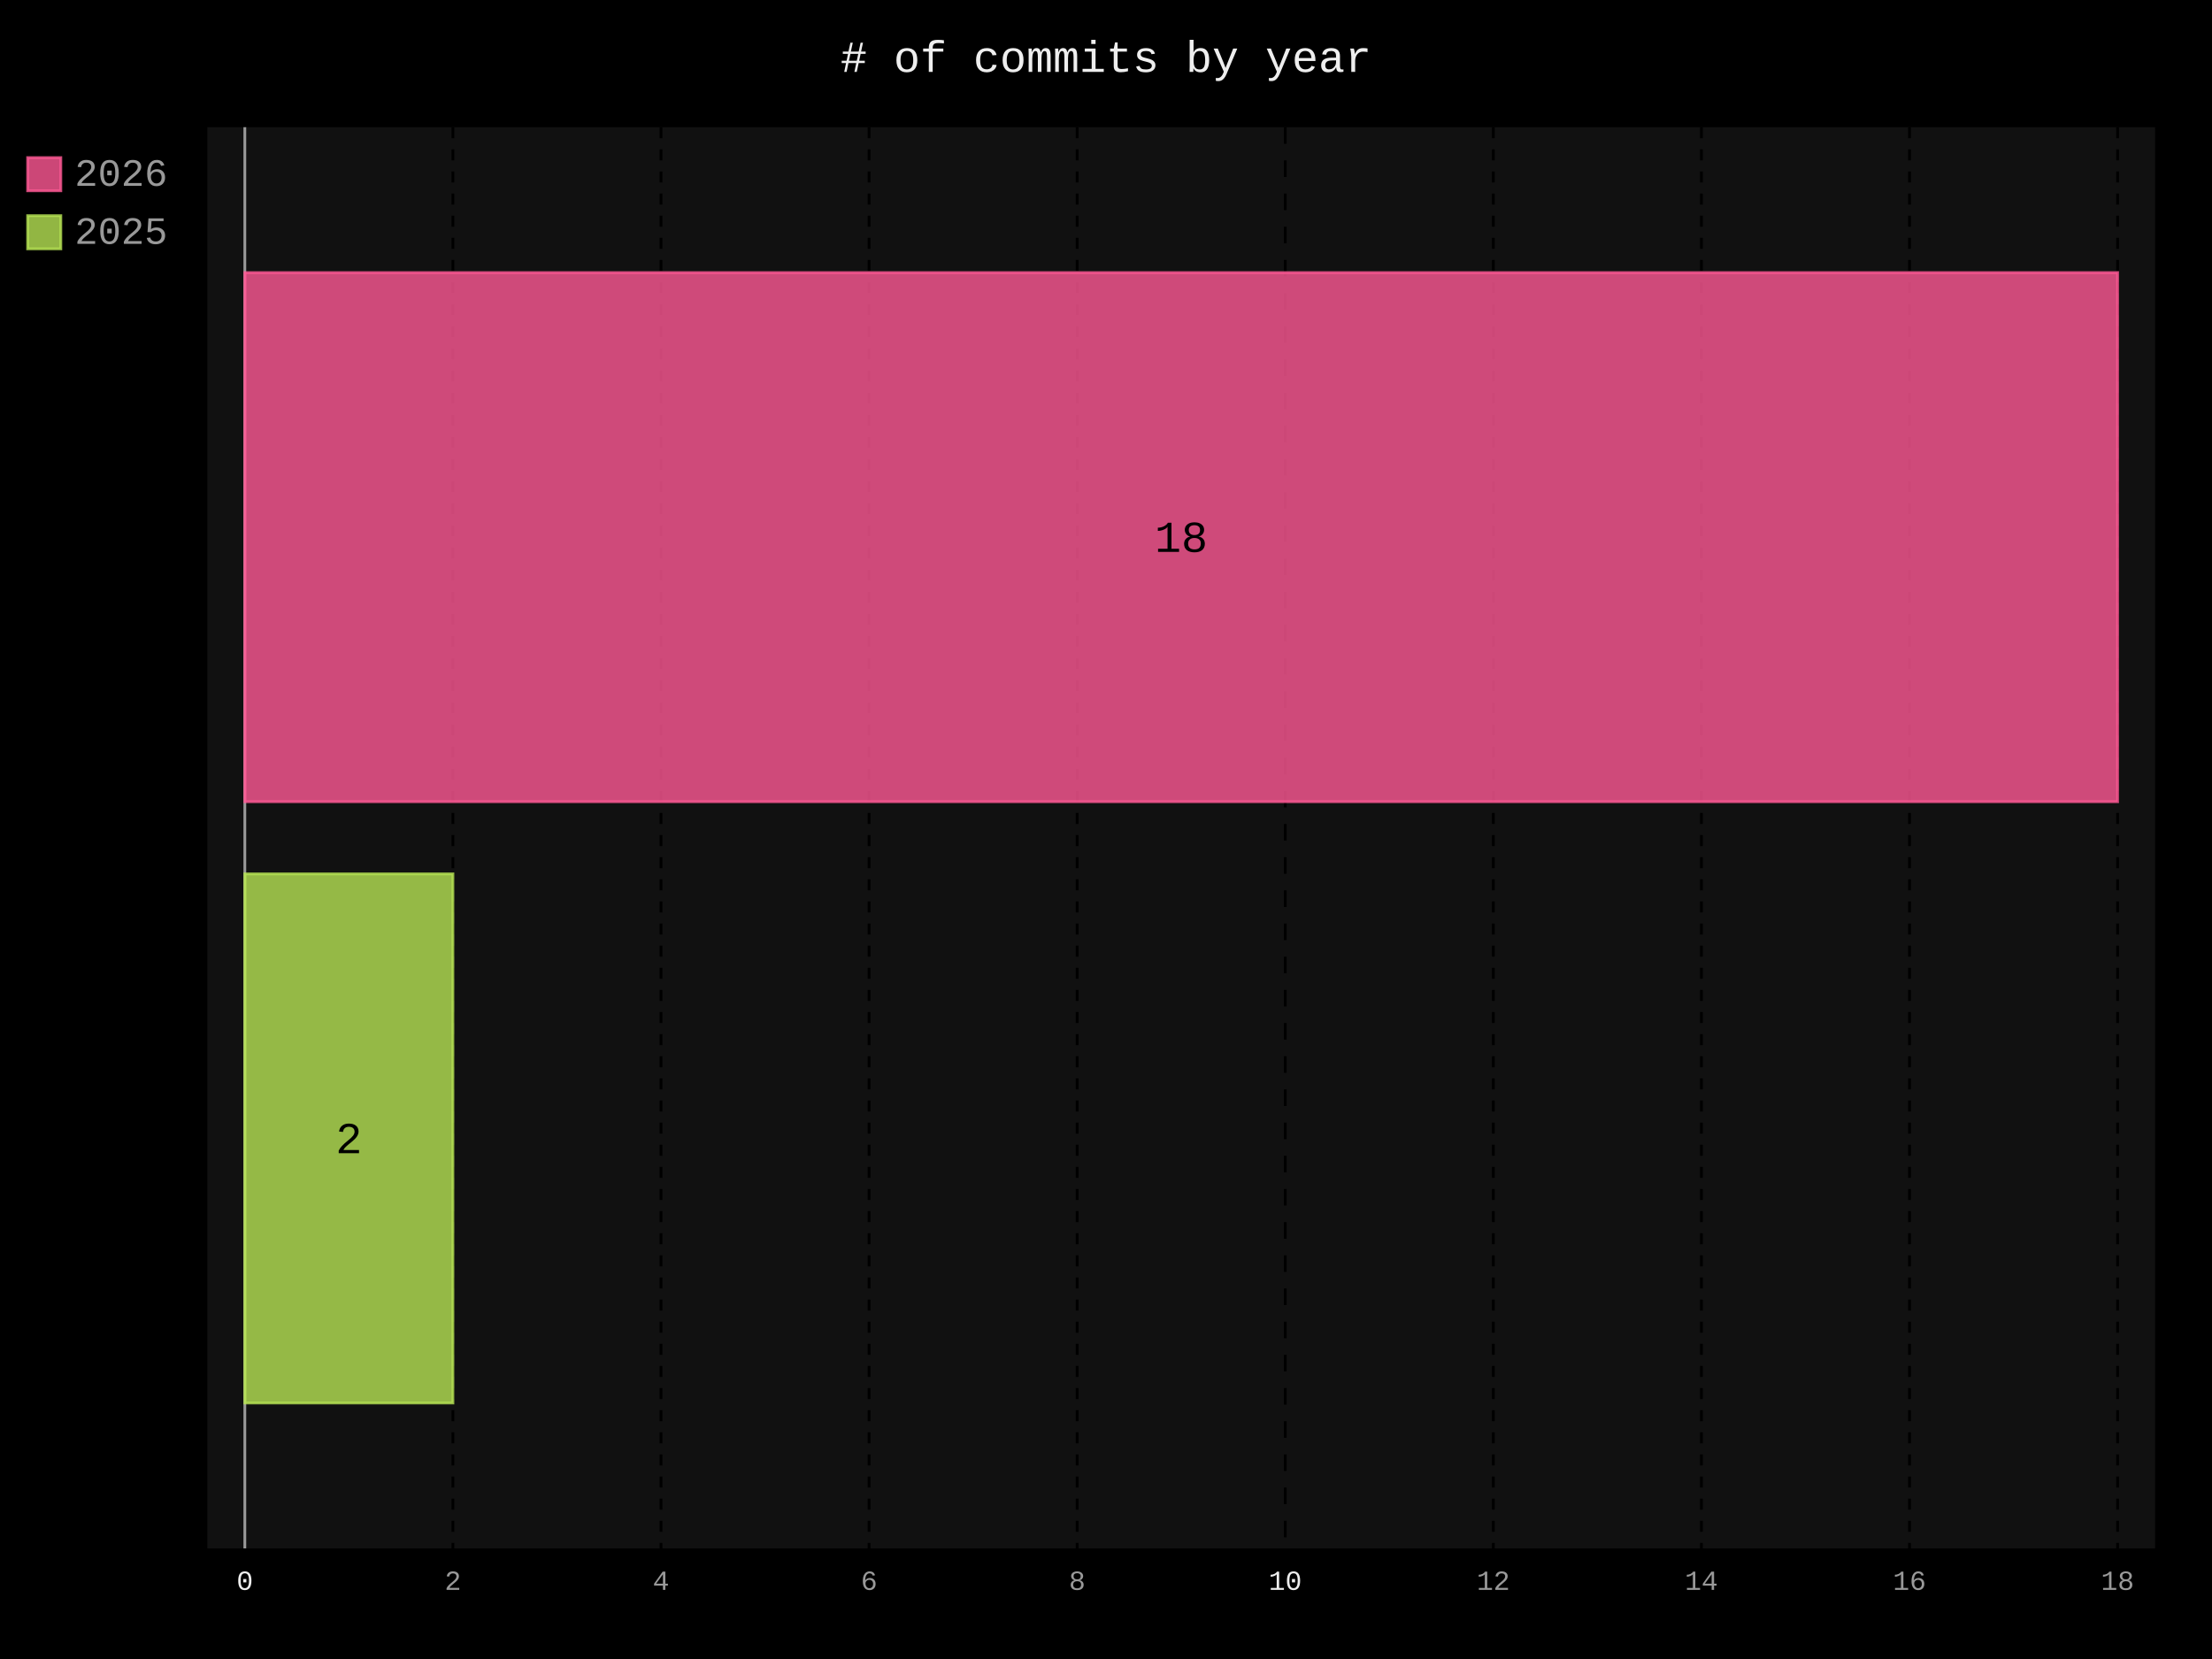
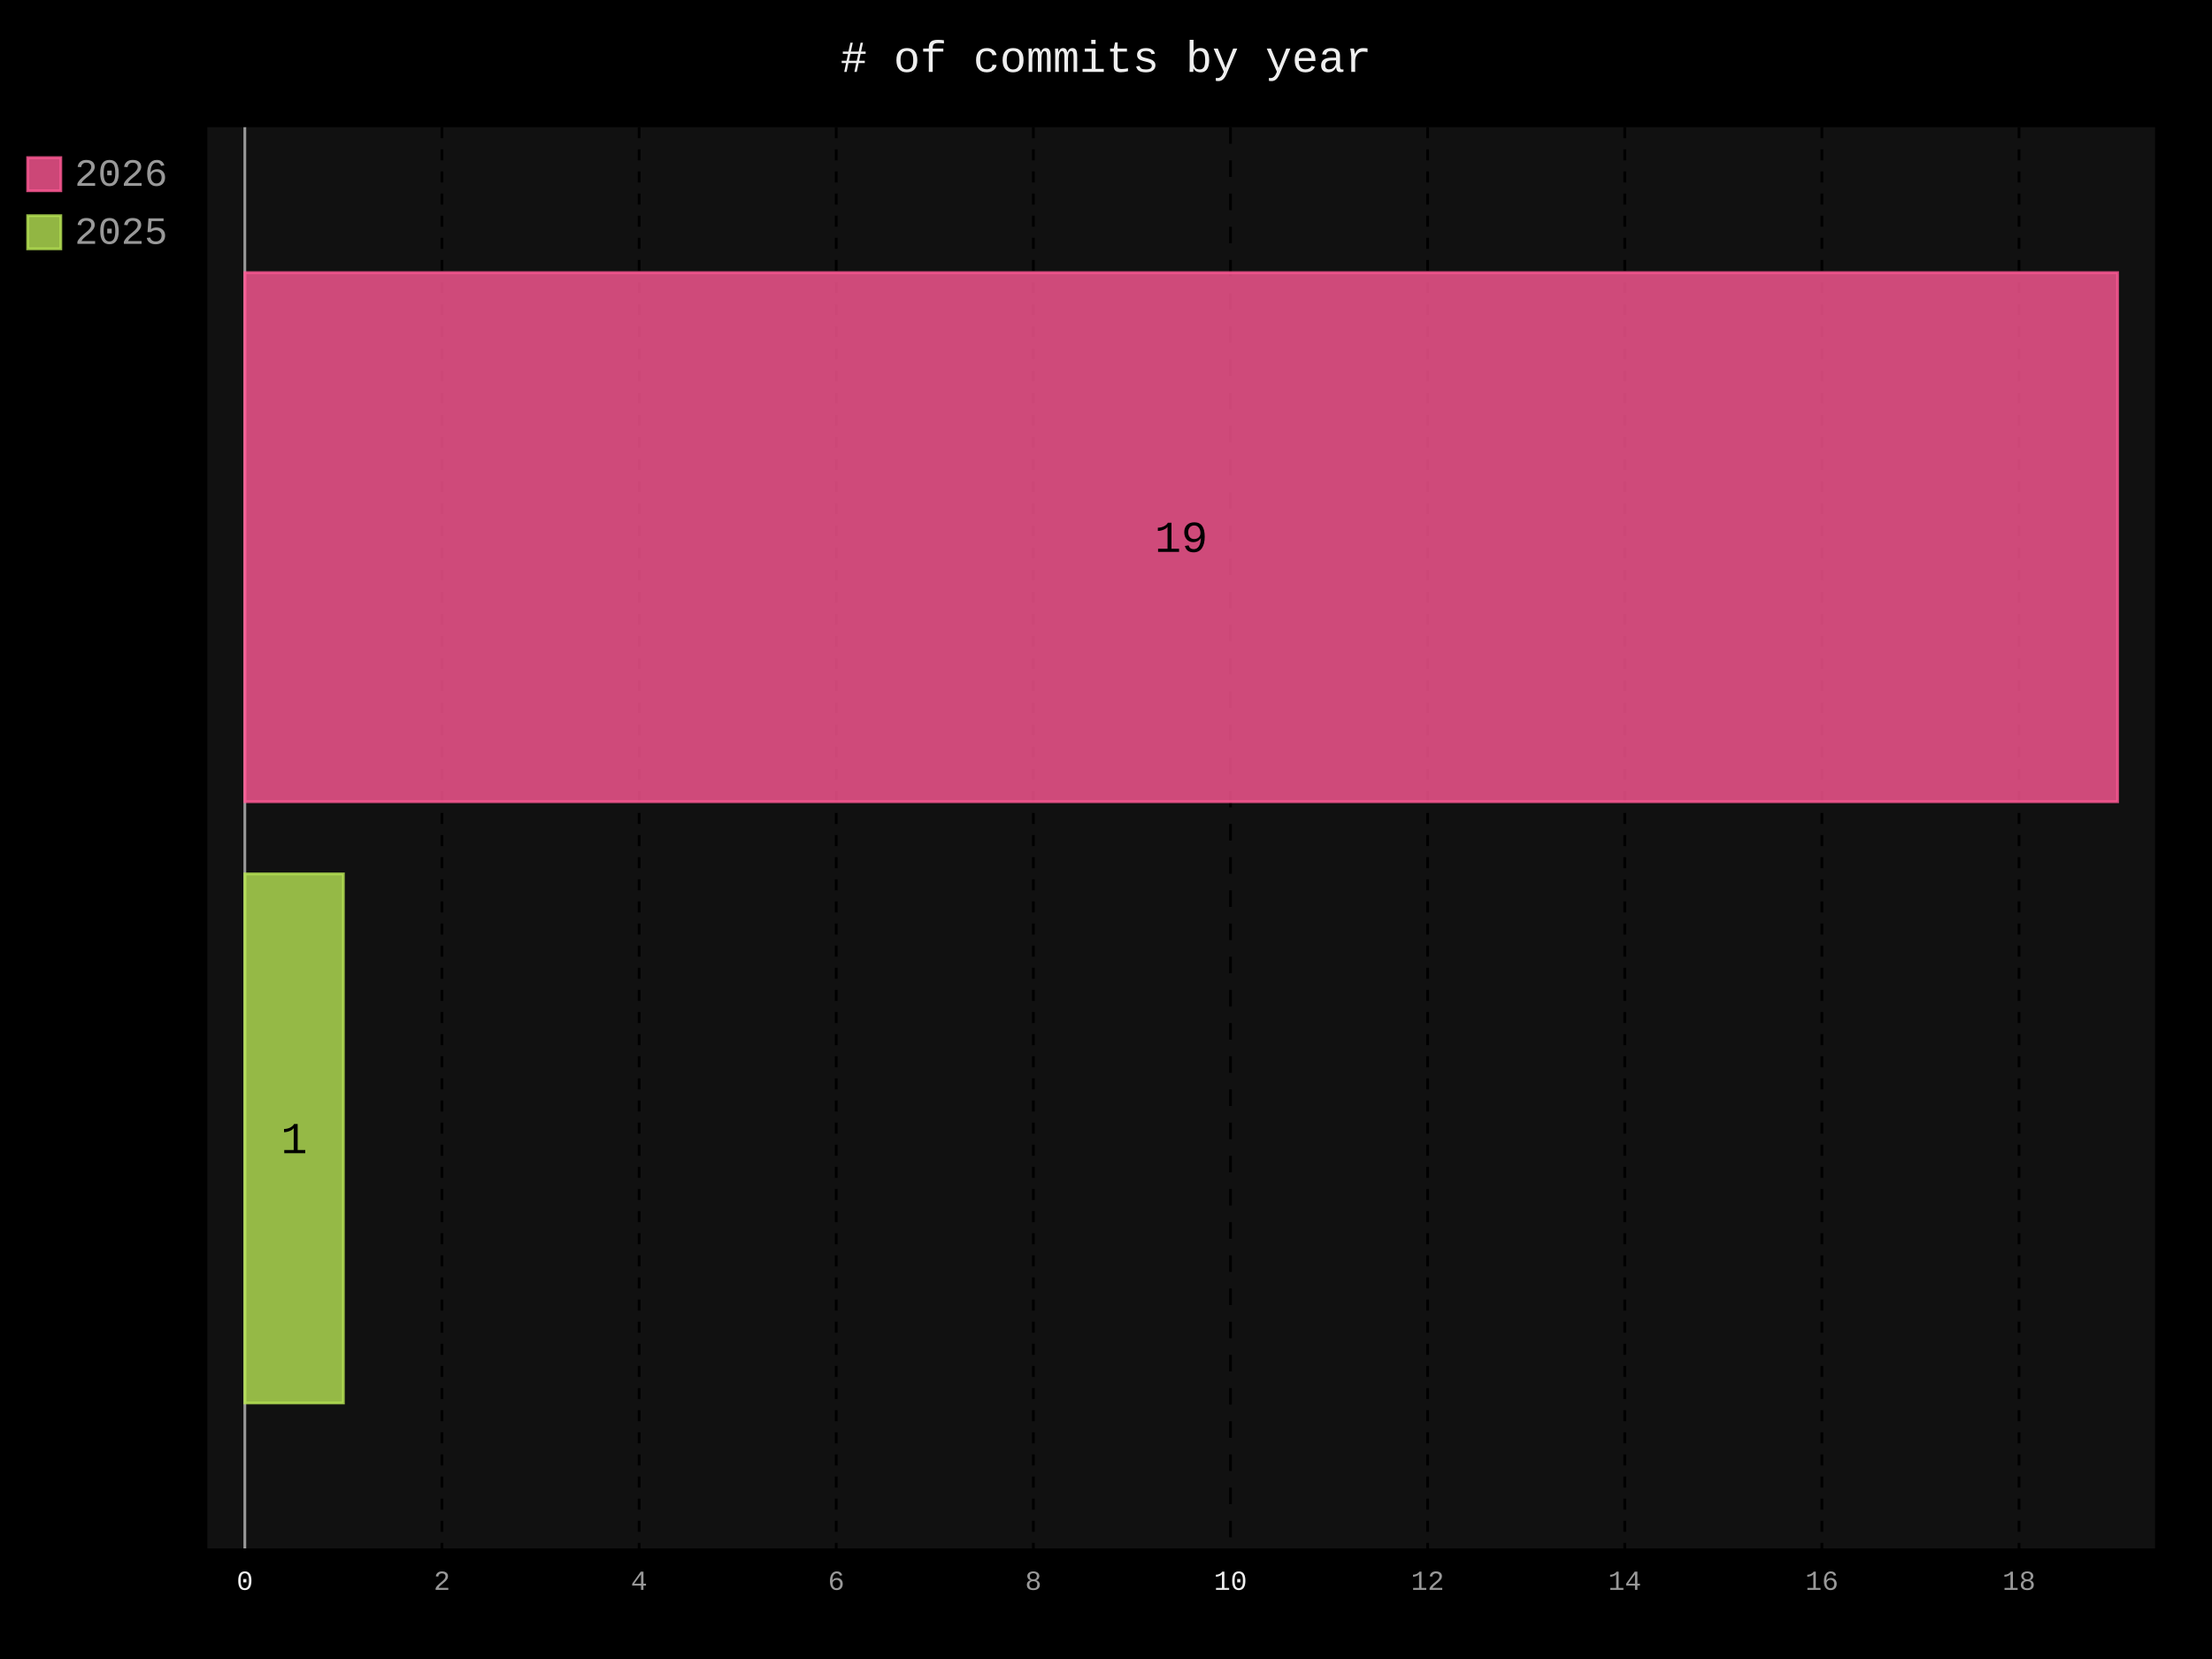
- <svg xmlns="http://www.w3.org/2000/svg" id="chart-3acf0cd7-fd05-4077-9682-4863151da76e" class="pygal-chart" viewBox="0 0 800 600">
+ <svg xmlns="http://www.w3.org/2000/svg" id="chart-fced9d20-7863-4a7e-ba52-9bc921e18196" class="pygal-chart" viewBox="0 0 800 600">
  <defs>
-     <style type="text/css">#chart-3acf0cd7-fd05-4077-9682-4863151da76e{-webkit-user-select:none;-webkit-font-smoothing:antialiased;font-family:Consolas,"Liberation Mono",Menlo,Courier,monospace}#chart-3acf0cd7-fd05-4077-9682-4863151da76e .title{font-family:Consolas,"Liberation Mono",Menlo,Courier,monospace;font-size:16px}#chart-3acf0cd7-fd05-4077-9682-4863151da76e .legends .legend text{font-family:Consolas,"Liberation Mono",Menlo,Courier,monospace;font-size:14px}#chart-3acf0cd7-fd05-4077-9682-4863151da76e .axis text{font-family:Consolas,"Liberation Mono",Menlo,Courier,monospace;font-size:10px}#chart-3acf0cd7-fd05-4077-9682-4863151da76e .axis text.major{font-family:Consolas,"Liberation Mono",Menlo,Courier,monospace;font-size:10px}#chart-3acf0cd7-fd05-4077-9682-4863151da76e .text-overlay text.value{font-family:Consolas,"Liberation Mono",Menlo,Courier,monospace;font-size:16px}#chart-3acf0cd7-fd05-4077-9682-4863151da76e .text-overlay text.label{font-family:Consolas,"Liberation Mono",Menlo,Courier,monospace;font-size:10px}#chart-3acf0cd7-fd05-4077-9682-4863151da76e .tooltip{font-family:Consolas,"Liberation Mono",Menlo,Courier,monospace;font-size:14px}#chart-3acf0cd7-fd05-4077-9682-4863151da76e text.no_data{font-family:Consolas,"Liberation Mono",Menlo,Courier,monospace;font-size:64px}
- #chart-3acf0cd7-fd05-4077-9682-4863151da76e{background-color:black}#chart-3acf0cd7-fd05-4077-9682-4863151da76e path,#chart-3acf0cd7-fd05-4077-9682-4863151da76e line,#chart-3acf0cd7-fd05-4077-9682-4863151da76e rect,#chart-3acf0cd7-fd05-4077-9682-4863151da76e circle{-webkit-transition:250ms;-moz-transition:250ms;transition:250ms}#chart-3acf0cd7-fd05-4077-9682-4863151da76e .graph &gt; .background{fill:black}#chart-3acf0cd7-fd05-4077-9682-4863151da76e .plot &gt; .background{fill:#111}#chart-3acf0cd7-fd05-4077-9682-4863151da76e .graph{fill:#999}#chart-3acf0cd7-fd05-4077-9682-4863151da76e text.no_data{fill:#eee}#chart-3acf0cd7-fd05-4077-9682-4863151da76e .title{fill:#eee}#chart-3acf0cd7-fd05-4077-9682-4863151da76e .legends .legend text{fill:#999}#chart-3acf0cd7-fd05-4077-9682-4863151da76e .legends .legend:hover text{fill:#eee}#chart-3acf0cd7-fd05-4077-9682-4863151da76e .axis .line{stroke:#eee}#chart-3acf0cd7-fd05-4077-9682-4863151da76e .axis .guide.line{stroke:#555}#chart-3acf0cd7-fd05-4077-9682-4863151da76e .axis .major.line{stroke:#999}#chart-3acf0cd7-fd05-4077-9682-4863151da76e .axis text.major{fill:#eee}#chart-3acf0cd7-fd05-4077-9682-4863151da76e .axis.y .guides:hover .guide.line,#chart-3acf0cd7-fd05-4077-9682-4863151da76e .line-graph .axis.x .guides:hover .guide.line,#chart-3acf0cd7-fd05-4077-9682-4863151da76e .stackedline-graph .axis.x .guides:hover .guide.line,#chart-3acf0cd7-fd05-4077-9682-4863151da76e .xy-graph .axis.x .guides:hover .guide.line{stroke:#eee}#chart-3acf0cd7-fd05-4077-9682-4863151da76e .axis .guides:hover text{fill:#eee}#chart-3acf0cd7-fd05-4077-9682-4863151da76e .reactive{fill-opacity:.8;stroke-opacity:.8;stroke-width:1}#chart-3acf0cd7-fd05-4077-9682-4863151da76e .ci{stroke:#999}#chart-3acf0cd7-fd05-4077-9682-4863151da76e .reactive.active,#chart-3acf0cd7-fd05-4077-9682-4863151da76e .active .reactive{fill-opacity:.4;stroke-opacity:.9;stroke-width:4}#chart-3acf0cd7-fd05-4077-9682-4863151da76e .ci .reactive.active{stroke-width:1.5}#chart-3acf0cd7-fd05-4077-9682-4863151da76e .series text{fill:#eee}#chart-3acf0cd7-fd05-4077-9682-4863151da76e .tooltip rect{fill:#111;stroke:#eee;-webkit-transition:opacity 250ms;-moz-transition:opacity 250ms;transition:opacity 250ms}#chart-3acf0cd7-fd05-4077-9682-4863151da76e .tooltip .label{fill:#999}#chart-3acf0cd7-fd05-4077-9682-4863151da76e .tooltip .label{fill:#999}#chart-3acf0cd7-fd05-4077-9682-4863151da76e .tooltip .legend{font-size:.8em;fill:#555}#chart-3acf0cd7-fd05-4077-9682-4863151da76e .tooltip .x_label{font-size:.6em;fill:#eee}#chart-3acf0cd7-fd05-4077-9682-4863151da76e .tooltip .xlink{font-size:.5em;text-decoration:underline}#chart-3acf0cd7-fd05-4077-9682-4863151da76e .tooltip .value{font-size:1.5em}#chart-3acf0cd7-fd05-4077-9682-4863151da76e .bound{font-size:.5em}#chart-3acf0cd7-fd05-4077-9682-4863151da76e .max-value{font-size:.75em;fill:#555}#chart-3acf0cd7-fd05-4077-9682-4863151da76e .map-element{fill:#111;stroke:#555 !important}#chart-3acf0cd7-fd05-4077-9682-4863151da76e .map-element .reactive{fill-opacity:inherit;stroke-opacity:inherit}#chart-3acf0cd7-fd05-4077-9682-4863151da76e .color-0,#chart-3acf0cd7-fd05-4077-9682-4863151da76e .color-0 a:visited{stroke:#ff5995;fill:#ff5995}#chart-3acf0cd7-fd05-4077-9682-4863151da76e .color-1,#chart-3acf0cd7-fd05-4077-9682-4863151da76e .color-1 a:visited{stroke:#b6e354;fill:#b6e354}#chart-3acf0cd7-fd05-4077-9682-4863151da76e .text-overlay .color-0 text{fill:black}#chart-3acf0cd7-fd05-4077-9682-4863151da76e .text-overlay .color-1 text{fill:black}
- #chart-3acf0cd7-fd05-4077-9682-4863151da76e text.no_data{text-anchor:middle}#chart-3acf0cd7-fd05-4077-9682-4863151da76e .guide.line{fill:none}#chart-3acf0cd7-fd05-4077-9682-4863151da76e .centered{text-anchor:middle}#chart-3acf0cd7-fd05-4077-9682-4863151da76e .title{text-anchor:middle}#chart-3acf0cd7-fd05-4077-9682-4863151da76e .legends .legend text{fill-opacity:1}#chart-3acf0cd7-fd05-4077-9682-4863151da76e .axis.x text{text-anchor:middle}#chart-3acf0cd7-fd05-4077-9682-4863151da76e .axis.x:not(.web) text[transform]{text-anchor:start}#chart-3acf0cd7-fd05-4077-9682-4863151da76e .axis.x:not(.web) text[transform].backwards{text-anchor:end}#chart-3acf0cd7-fd05-4077-9682-4863151da76e .axis.y text{text-anchor:end}#chart-3acf0cd7-fd05-4077-9682-4863151da76e .axis.y text[transform].backwards{text-anchor:start}#chart-3acf0cd7-fd05-4077-9682-4863151da76e .axis.y2 text{text-anchor:start}#chart-3acf0cd7-fd05-4077-9682-4863151da76e .axis.y2 text[transform].backwards{text-anchor:end}#chart-3acf0cd7-fd05-4077-9682-4863151da76e .axis .guide.line{stroke-dasharray:4,4;stroke:black}#chart-3acf0cd7-fd05-4077-9682-4863151da76e .axis .major.guide.line{stroke-dasharray:6,6;stroke:black}#chart-3acf0cd7-fd05-4077-9682-4863151da76e .horizontal .axis.y .guide.line,#chart-3acf0cd7-fd05-4077-9682-4863151da76e .horizontal .axis.y2 .guide.line,#chart-3acf0cd7-fd05-4077-9682-4863151da76e .vertical .axis.x .guide.line{opacity:0}#chart-3acf0cd7-fd05-4077-9682-4863151da76e .horizontal .axis.always_show .guide.line,#chart-3acf0cd7-fd05-4077-9682-4863151da76e .vertical .axis.always_show .guide.line{opacity:1 !important}#chart-3acf0cd7-fd05-4077-9682-4863151da76e .axis.y .guides:hover .guide.line,#chart-3acf0cd7-fd05-4077-9682-4863151da76e .axis.y2 .guides:hover .guide.line,#chart-3acf0cd7-fd05-4077-9682-4863151da76e .axis.x .guides:hover .guide.line{opacity:1}#chart-3acf0cd7-fd05-4077-9682-4863151da76e .axis .guides:hover text{opacity:1}#chart-3acf0cd7-fd05-4077-9682-4863151da76e .nofill{fill:none}#chart-3acf0cd7-fd05-4077-9682-4863151da76e .subtle-fill{fill-opacity:.2}#chart-3acf0cd7-fd05-4077-9682-4863151da76e .dot{stroke-width:1px;fill-opacity:1;stroke-opacity:1}#chart-3acf0cd7-fd05-4077-9682-4863151da76e .dot.active{stroke-width:5px}#chart-3acf0cd7-fd05-4077-9682-4863151da76e .dot.negative{fill:transparent}#chart-3acf0cd7-fd05-4077-9682-4863151da76e text,#chart-3acf0cd7-fd05-4077-9682-4863151da76e tspan{stroke:none !important}#chart-3acf0cd7-fd05-4077-9682-4863151da76e .series text.active{opacity:1}#chart-3acf0cd7-fd05-4077-9682-4863151da76e .tooltip rect{fill-opacity:.95;stroke-width:.5}#chart-3acf0cd7-fd05-4077-9682-4863151da76e .tooltip text{fill-opacity:1}#chart-3acf0cd7-fd05-4077-9682-4863151da76e .showable{visibility:hidden}#chart-3acf0cd7-fd05-4077-9682-4863151da76e .showable.shown{visibility:visible}#chart-3acf0cd7-fd05-4077-9682-4863151da76e .gauge-background{fill:rgba(229,229,229,1);stroke:none}#chart-3acf0cd7-fd05-4077-9682-4863151da76e .bg-lines{stroke:black;stroke-width:2px}</style>
+     <style type="text/css">#chart-fced9d20-7863-4a7e-ba52-9bc921e18196{-webkit-user-select:none;-webkit-font-smoothing:antialiased;font-family:Consolas,"Liberation Mono",Menlo,Courier,monospace}#chart-fced9d20-7863-4a7e-ba52-9bc921e18196 .title{font-family:Consolas,"Liberation Mono",Menlo,Courier,monospace;font-size:16px}#chart-fced9d20-7863-4a7e-ba52-9bc921e18196 .legends .legend text{font-family:Consolas,"Liberation Mono",Menlo,Courier,monospace;font-size:14px}#chart-fced9d20-7863-4a7e-ba52-9bc921e18196 .axis text{font-family:Consolas,"Liberation Mono",Menlo,Courier,monospace;font-size:10px}#chart-fced9d20-7863-4a7e-ba52-9bc921e18196 .axis text.major{font-family:Consolas,"Liberation Mono",Menlo,Courier,monospace;font-size:10px}#chart-fced9d20-7863-4a7e-ba52-9bc921e18196 .text-overlay text.value{font-family:Consolas,"Liberation Mono",Menlo,Courier,monospace;font-size:16px}#chart-fced9d20-7863-4a7e-ba52-9bc921e18196 .text-overlay text.label{font-family:Consolas,"Liberation Mono",Menlo,Courier,monospace;font-size:10px}#chart-fced9d20-7863-4a7e-ba52-9bc921e18196 .tooltip{font-family:Consolas,"Liberation Mono",Menlo,Courier,monospace;font-size:14px}#chart-fced9d20-7863-4a7e-ba52-9bc921e18196 text.no_data{font-family:Consolas,"Liberation Mono",Menlo,Courier,monospace;font-size:64px}
+ #chart-fced9d20-7863-4a7e-ba52-9bc921e18196{background-color:black}#chart-fced9d20-7863-4a7e-ba52-9bc921e18196 path,#chart-fced9d20-7863-4a7e-ba52-9bc921e18196 line,#chart-fced9d20-7863-4a7e-ba52-9bc921e18196 rect,#chart-fced9d20-7863-4a7e-ba52-9bc921e18196 circle{-webkit-transition:250ms;-moz-transition:250ms;transition:250ms}#chart-fced9d20-7863-4a7e-ba52-9bc921e18196 .graph &gt; .background{fill:black}#chart-fced9d20-7863-4a7e-ba52-9bc921e18196 .plot &gt; .background{fill:#111}#chart-fced9d20-7863-4a7e-ba52-9bc921e18196 .graph{fill:#999}#chart-fced9d20-7863-4a7e-ba52-9bc921e18196 text.no_data{fill:#eee}#chart-fced9d20-7863-4a7e-ba52-9bc921e18196 .title{fill:#eee}#chart-fced9d20-7863-4a7e-ba52-9bc921e18196 .legends .legend text{fill:#999}#chart-fced9d20-7863-4a7e-ba52-9bc921e18196 .legends .legend:hover text{fill:#eee}#chart-fced9d20-7863-4a7e-ba52-9bc921e18196 .axis .line{stroke:#eee}#chart-fced9d20-7863-4a7e-ba52-9bc921e18196 .axis .guide.line{stroke:#555}#chart-fced9d20-7863-4a7e-ba52-9bc921e18196 .axis .major.line{stroke:#999}#chart-fced9d20-7863-4a7e-ba52-9bc921e18196 .axis text.major{fill:#eee}#chart-fced9d20-7863-4a7e-ba52-9bc921e18196 .axis.y .guides:hover .guide.line,#chart-fced9d20-7863-4a7e-ba52-9bc921e18196 .line-graph .axis.x .guides:hover .guide.line,#chart-fced9d20-7863-4a7e-ba52-9bc921e18196 .stackedline-graph .axis.x .guides:hover .guide.line,#chart-fced9d20-7863-4a7e-ba52-9bc921e18196 .xy-graph .axis.x .guides:hover .guide.line{stroke:#eee}#chart-fced9d20-7863-4a7e-ba52-9bc921e18196 .axis .guides:hover text{fill:#eee}#chart-fced9d20-7863-4a7e-ba52-9bc921e18196 .reactive{fill-opacity:.8;stroke-opacity:.8;stroke-width:1}#chart-fced9d20-7863-4a7e-ba52-9bc921e18196 .ci{stroke:#999}#chart-fced9d20-7863-4a7e-ba52-9bc921e18196 .reactive.active,#chart-fced9d20-7863-4a7e-ba52-9bc921e18196 .active .reactive{fill-opacity:.4;stroke-opacity:.9;stroke-width:4}#chart-fced9d20-7863-4a7e-ba52-9bc921e18196 .ci .reactive.active{stroke-width:1.5}#chart-fced9d20-7863-4a7e-ba52-9bc921e18196 .series text{fill:#eee}#chart-fced9d20-7863-4a7e-ba52-9bc921e18196 .tooltip rect{fill:#111;stroke:#eee;-webkit-transition:opacity 250ms;-moz-transition:opacity 250ms;transition:opacity 250ms}#chart-fced9d20-7863-4a7e-ba52-9bc921e18196 .tooltip .label{fill:#999}#chart-fced9d20-7863-4a7e-ba52-9bc921e18196 .tooltip .label{fill:#999}#chart-fced9d20-7863-4a7e-ba52-9bc921e18196 .tooltip .legend{font-size:.8em;fill:#555}#chart-fced9d20-7863-4a7e-ba52-9bc921e18196 .tooltip .x_label{font-size:.6em;fill:#eee}#chart-fced9d20-7863-4a7e-ba52-9bc921e18196 .tooltip .xlink{font-size:.5em;text-decoration:underline}#chart-fced9d20-7863-4a7e-ba52-9bc921e18196 .tooltip .value{font-size:1.5em}#chart-fced9d20-7863-4a7e-ba52-9bc921e18196 .bound{font-size:.5em}#chart-fced9d20-7863-4a7e-ba52-9bc921e18196 .max-value{font-size:.75em;fill:#555}#chart-fced9d20-7863-4a7e-ba52-9bc921e18196 .map-element{fill:#111;stroke:#555 !important}#chart-fced9d20-7863-4a7e-ba52-9bc921e18196 .map-element .reactive{fill-opacity:inherit;stroke-opacity:inherit}#chart-fced9d20-7863-4a7e-ba52-9bc921e18196 .color-0,#chart-fced9d20-7863-4a7e-ba52-9bc921e18196 .color-0 a:visited{stroke:#ff5995;fill:#ff5995}#chart-fced9d20-7863-4a7e-ba52-9bc921e18196 .color-1,#chart-fced9d20-7863-4a7e-ba52-9bc921e18196 .color-1 a:visited{stroke:#b6e354;fill:#b6e354}#chart-fced9d20-7863-4a7e-ba52-9bc921e18196 .text-overlay .color-0 text{fill:black}#chart-fced9d20-7863-4a7e-ba52-9bc921e18196 .text-overlay .color-1 text{fill:black}
+ #chart-fced9d20-7863-4a7e-ba52-9bc921e18196 text.no_data{text-anchor:middle}#chart-fced9d20-7863-4a7e-ba52-9bc921e18196 .guide.line{fill:none}#chart-fced9d20-7863-4a7e-ba52-9bc921e18196 .centered{text-anchor:middle}#chart-fced9d20-7863-4a7e-ba52-9bc921e18196 .title{text-anchor:middle}#chart-fced9d20-7863-4a7e-ba52-9bc921e18196 .legends .legend text{fill-opacity:1}#chart-fced9d20-7863-4a7e-ba52-9bc921e18196 .axis.x text{text-anchor:middle}#chart-fced9d20-7863-4a7e-ba52-9bc921e18196 .axis.x:not(.web) text[transform]{text-anchor:start}#chart-fced9d20-7863-4a7e-ba52-9bc921e18196 .axis.x:not(.web) text[transform].backwards{text-anchor:end}#chart-fced9d20-7863-4a7e-ba52-9bc921e18196 .axis.y text{text-anchor:end}#chart-fced9d20-7863-4a7e-ba52-9bc921e18196 .axis.y text[transform].backwards{text-anchor:start}#chart-fced9d20-7863-4a7e-ba52-9bc921e18196 .axis.y2 text{text-anchor:start}#chart-fced9d20-7863-4a7e-ba52-9bc921e18196 .axis.y2 text[transform].backwards{text-anchor:end}#chart-fced9d20-7863-4a7e-ba52-9bc921e18196 .axis .guide.line{stroke-dasharray:4,4;stroke:black}#chart-fced9d20-7863-4a7e-ba52-9bc921e18196 .axis .major.guide.line{stroke-dasharray:6,6;stroke:black}#chart-fced9d20-7863-4a7e-ba52-9bc921e18196 .horizontal .axis.y .guide.line,#chart-fced9d20-7863-4a7e-ba52-9bc921e18196 .horizontal .axis.y2 .guide.line,#chart-fced9d20-7863-4a7e-ba52-9bc921e18196 .vertical .axis.x .guide.line{opacity:0}#chart-fced9d20-7863-4a7e-ba52-9bc921e18196 .horizontal .axis.always_show .guide.line,#chart-fced9d20-7863-4a7e-ba52-9bc921e18196 .vertical .axis.always_show .guide.line{opacity:1 !important}#chart-fced9d20-7863-4a7e-ba52-9bc921e18196 .axis.y .guides:hover .guide.line,#chart-fced9d20-7863-4a7e-ba52-9bc921e18196 .axis.y2 .guides:hover .guide.line,#chart-fced9d20-7863-4a7e-ba52-9bc921e18196 .axis.x .guides:hover .guide.line{opacity:1}#chart-fced9d20-7863-4a7e-ba52-9bc921e18196 .axis .guides:hover text{opacity:1}#chart-fced9d20-7863-4a7e-ba52-9bc921e18196 .nofill{fill:none}#chart-fced9d20-7863-4a7e-ba52-9bc921e18196 .subtle-fill{fill-opacity:.2}#chart-fced9d20-7863-4a7e-ba52-9bc921e18196 .dot{stroke-width:1px;fill-opacity:1;stroke-opacity:1}#chart-fced9d20-7863-4a7e-ba52-9bc921e18196 .dot.active{stroke-width:5px}#chart-fced9d20-7863-4a7e-ba52-9bc921e18196 .dot.negative{fill:transparent}#chart-fced9d20-7863-4a7e-ba52-9bc921e18196 text,#chart-fced9d20-7863-4a7e-ba52-9bc921e18196 tspan{stroke:none !important}#chart-fced9d20-7863-4a7e-ba52-9bc921e18196 .series text.active{opacity:1}#chart-fced9d20-7863-4a7e-ba52-9bc921e18196 .tooltip rect{fill-opacity:.95;stroke-width:.5}#chart-fced9d20-7863-4a7e-ba52-9bc921e18196 .tooltip text{fill-opacity:1}#chart-fced9d20-7863-4a7e-ba52-9bc921e18196 .showable{visibility:hidden}#chart-fced9d20-7863-4a7e-ba52-9bc921e18196 .showable.shown{visibility:visible}#chart-fced9d20-7863-4a7e-ba52-9bc921e18196 .gauge-background{fill:rgba(229,229,229,1);stroke:none}#chart-fced9d20-7863-4a7e-ba52-9bc921e18196 .bg-lines{stroke:black;stroke-width:2px}</style>
  </defs>
  <g class="graph horizontalbar-graph horizontal">
    <rect x="0" y="0" width="800" height="600" class="background" />
    <g transform="translate(75, 46)" class="plot">
      <rect x="0" y="0" width="704.4" height="514" class="background" />
      <g class="axis x always_show">
        <g class="guides">
          <path d="M13.546 0 v514" class="axis major line" />
          <text x="13.546" y="529.0" class="major">0</text>
        </g>
        <g class="guides">
-           <path d="M88.803 0 v514" class="guide line" />
-           <text x="88.803" y="529.0" class="">2</text>
+           <path d="M84.842 0 v514" class="guide line" />
+           <text x="84.842" y="529.0" class="">2</text>
        </g>
        <g class="guides">
-           <path d="M164.059 0 v514" class="guide line" />
-           <text x="164.059" y="529.0" class="">4</text>
+           <path d="M156.137 0 v514" class="guide line" />
+           <text x="156.137" y="529.0" class="">4</text>
        </g>
        <g class="guides">
-           <path d="M239.315 0 v514" class="guide line" />
-           <text x="239.315" y="529.0" class="">6</text>
+           <path d="M227.433 0 v514" class="guide line" />
+           <text x="227.433" y="529.0" class="">6</text>
        </g>
        <g class="guides">
-           <path d="M314.572 0 v514" class="guide line" />
-           <text x="314.572" y="529.0" class="">8</text>
+           <path d="M298.728 0 v514" class="guide line" />
+           <text x="298.728" y="529.0" class="">8</text>
        </g>
        <g class="guides">
-           <path d="M389.828 0 v514" class="major guide line" />
-           <text x="389.828" y="529.0" class="major">10</text>
+           <path d="M370.024 0 v514" class="major guide line" />
+           <text x="370.024" y="529.0" class="major">10</text>
        </g>
        <g class="guides">
-           <path d="M465.085 0 v514" class="guide line" />
-           <text x="465.085" y="529.0" class="">12</text>
+           <path d="M441.319 0 v514" class="guide line" />
+           <text x="441.319" y="529.0" class="">12</text>
        </g>
        <g class="guides">
-           <path d="M540.341 0 v514" class="guide line" />
-           <text x="540.341" y="529.0" class="">14</text>
+           <path d="M512.615 0 v514" class="guide line" />
+           <text x="512.615" y="529.0" class="">14</text>
        </g>
        <g class="guides">
-           <path d="M615.597 0 v514" class="guide line" />
-           <text x="615.597" y="529.0" class="">16</text>
+           <path d="M583.911 0 v514" class="guide line" />
+           <text x="583.911" y="529.0" class="">16</text>
        </g>
        <g class="guides">
-           <path d="M690.854 0 v514" class="guide line" />
-           <text x="690.854" y="529.0" class="">18</text>
+           <path d="M655.206 0 v514" class="guide line" />
+           <text x="655.206" y="529.0" class="">18</text>
        </g>
      </g>
      <g class="series serie-1 color-1">
        <g class="bars">
          <g class="bar">
-             <rect x="13.546" y="270.048" rx="0" ry="0" width="75.256" height="191.366" class="rect reactive tooltip-trigger" />
+             <rect x="13.546" y="270.048" rx="0" ry="0" width="35.648" height="191.366" class="rect reactive tooltip-trigger" />
          </g>
        </g>
      </g>
      <g class="series serie-0 color-0">
        <g class="bars">
          <g class="bar">
            <rect x="13.546" y="52.586" rx="0" ry="0" width="677.308" height="191.366" class="rect reactive tooltip-trigger" />
          </g>
        </g>
      </g>
    </g>
    <g class="titles">
      <text x="400.0" y="26" class="title plot_title"># of commits by year</text>
    </g>
    <g transform="translate(75, 46)" class="plot overlay">
      <g class="series serie-1 color-1" />
      <g class="series serie-0 color-0" />
    </g>
    <g transform="translate(75, 46)" class="plot text-overlay">
      <g class="series serie-1 color-1">
-         <text text-anchor="middle" x="51.174" y="371.064" class="value">2</text>
+         <text text-anchor="middle" x="31.37" y="371.064" class="value">1</text>
      </g>
      <g class="series serie-0 color-0">
-         <text text-anchor="middle" x="352.2" y="153.603" class="value">18</text>
+         <text text-anchor="middle" x="352.2" y="153.603" class="value">19</text>
      </g>
    </g>
    <g transform="translate(75, 46)" class="plot tooltip-overlay">
      <g transform="translate(0 0)" style="opacity: 0" class="tooltip">
        <rect rx="0" ry="0" width="0" height="0" class="tooltip-box" />
        <g class="text" />
      </g>
    </g>
    <g transform="translate(10, 56)" class="legends">
      <g id="activate-serie-0" class="legend reactive activate-serie">
        <rect x="0.0" y="1.0" width="12" height="12" class="color-0 reactive" />
        <text x="17.0" y="11.2">2026</text>
      </g>
      <g id="activate-serie-1" class="legend reactive activate-serie">
        <rect x="0.0" y="22.0" width="12" height="12" class="color-1 reactive" />
        <text x="17.0" y="32.2">2025</text>
      </g>
    </g>
    <g transform="translate(790, 56)" class="legends" />
  </g>
</svg>
